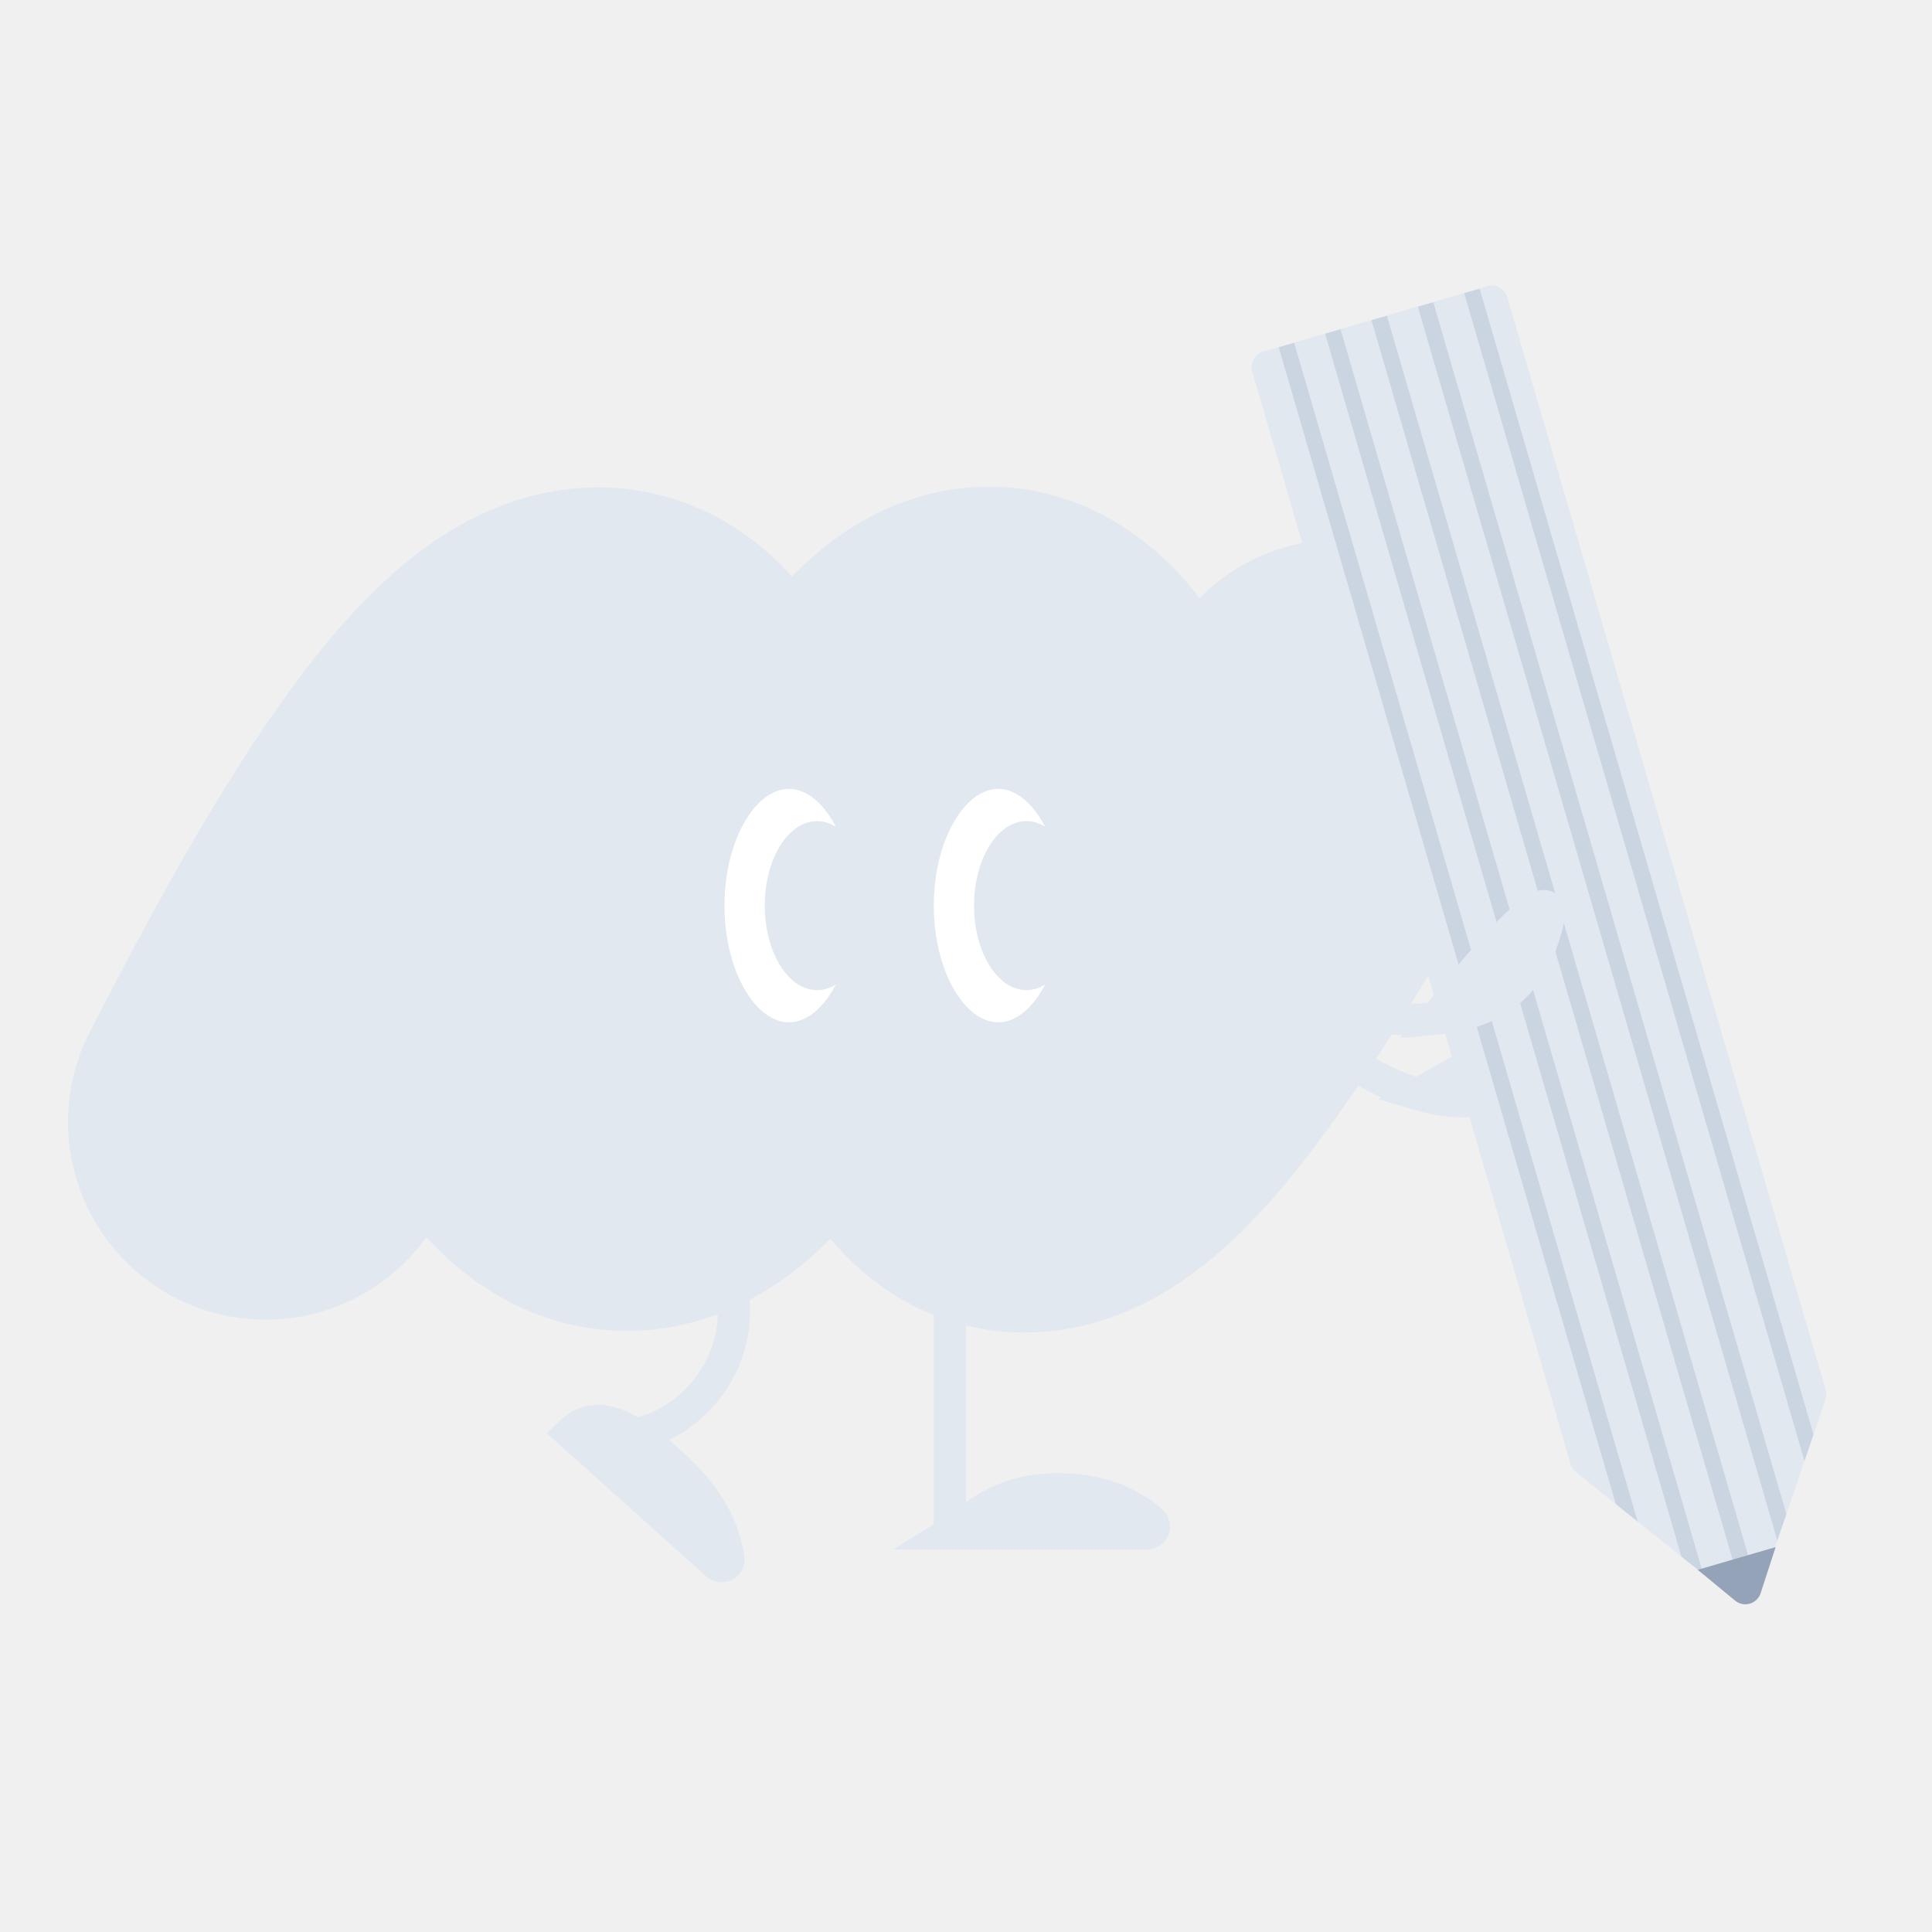
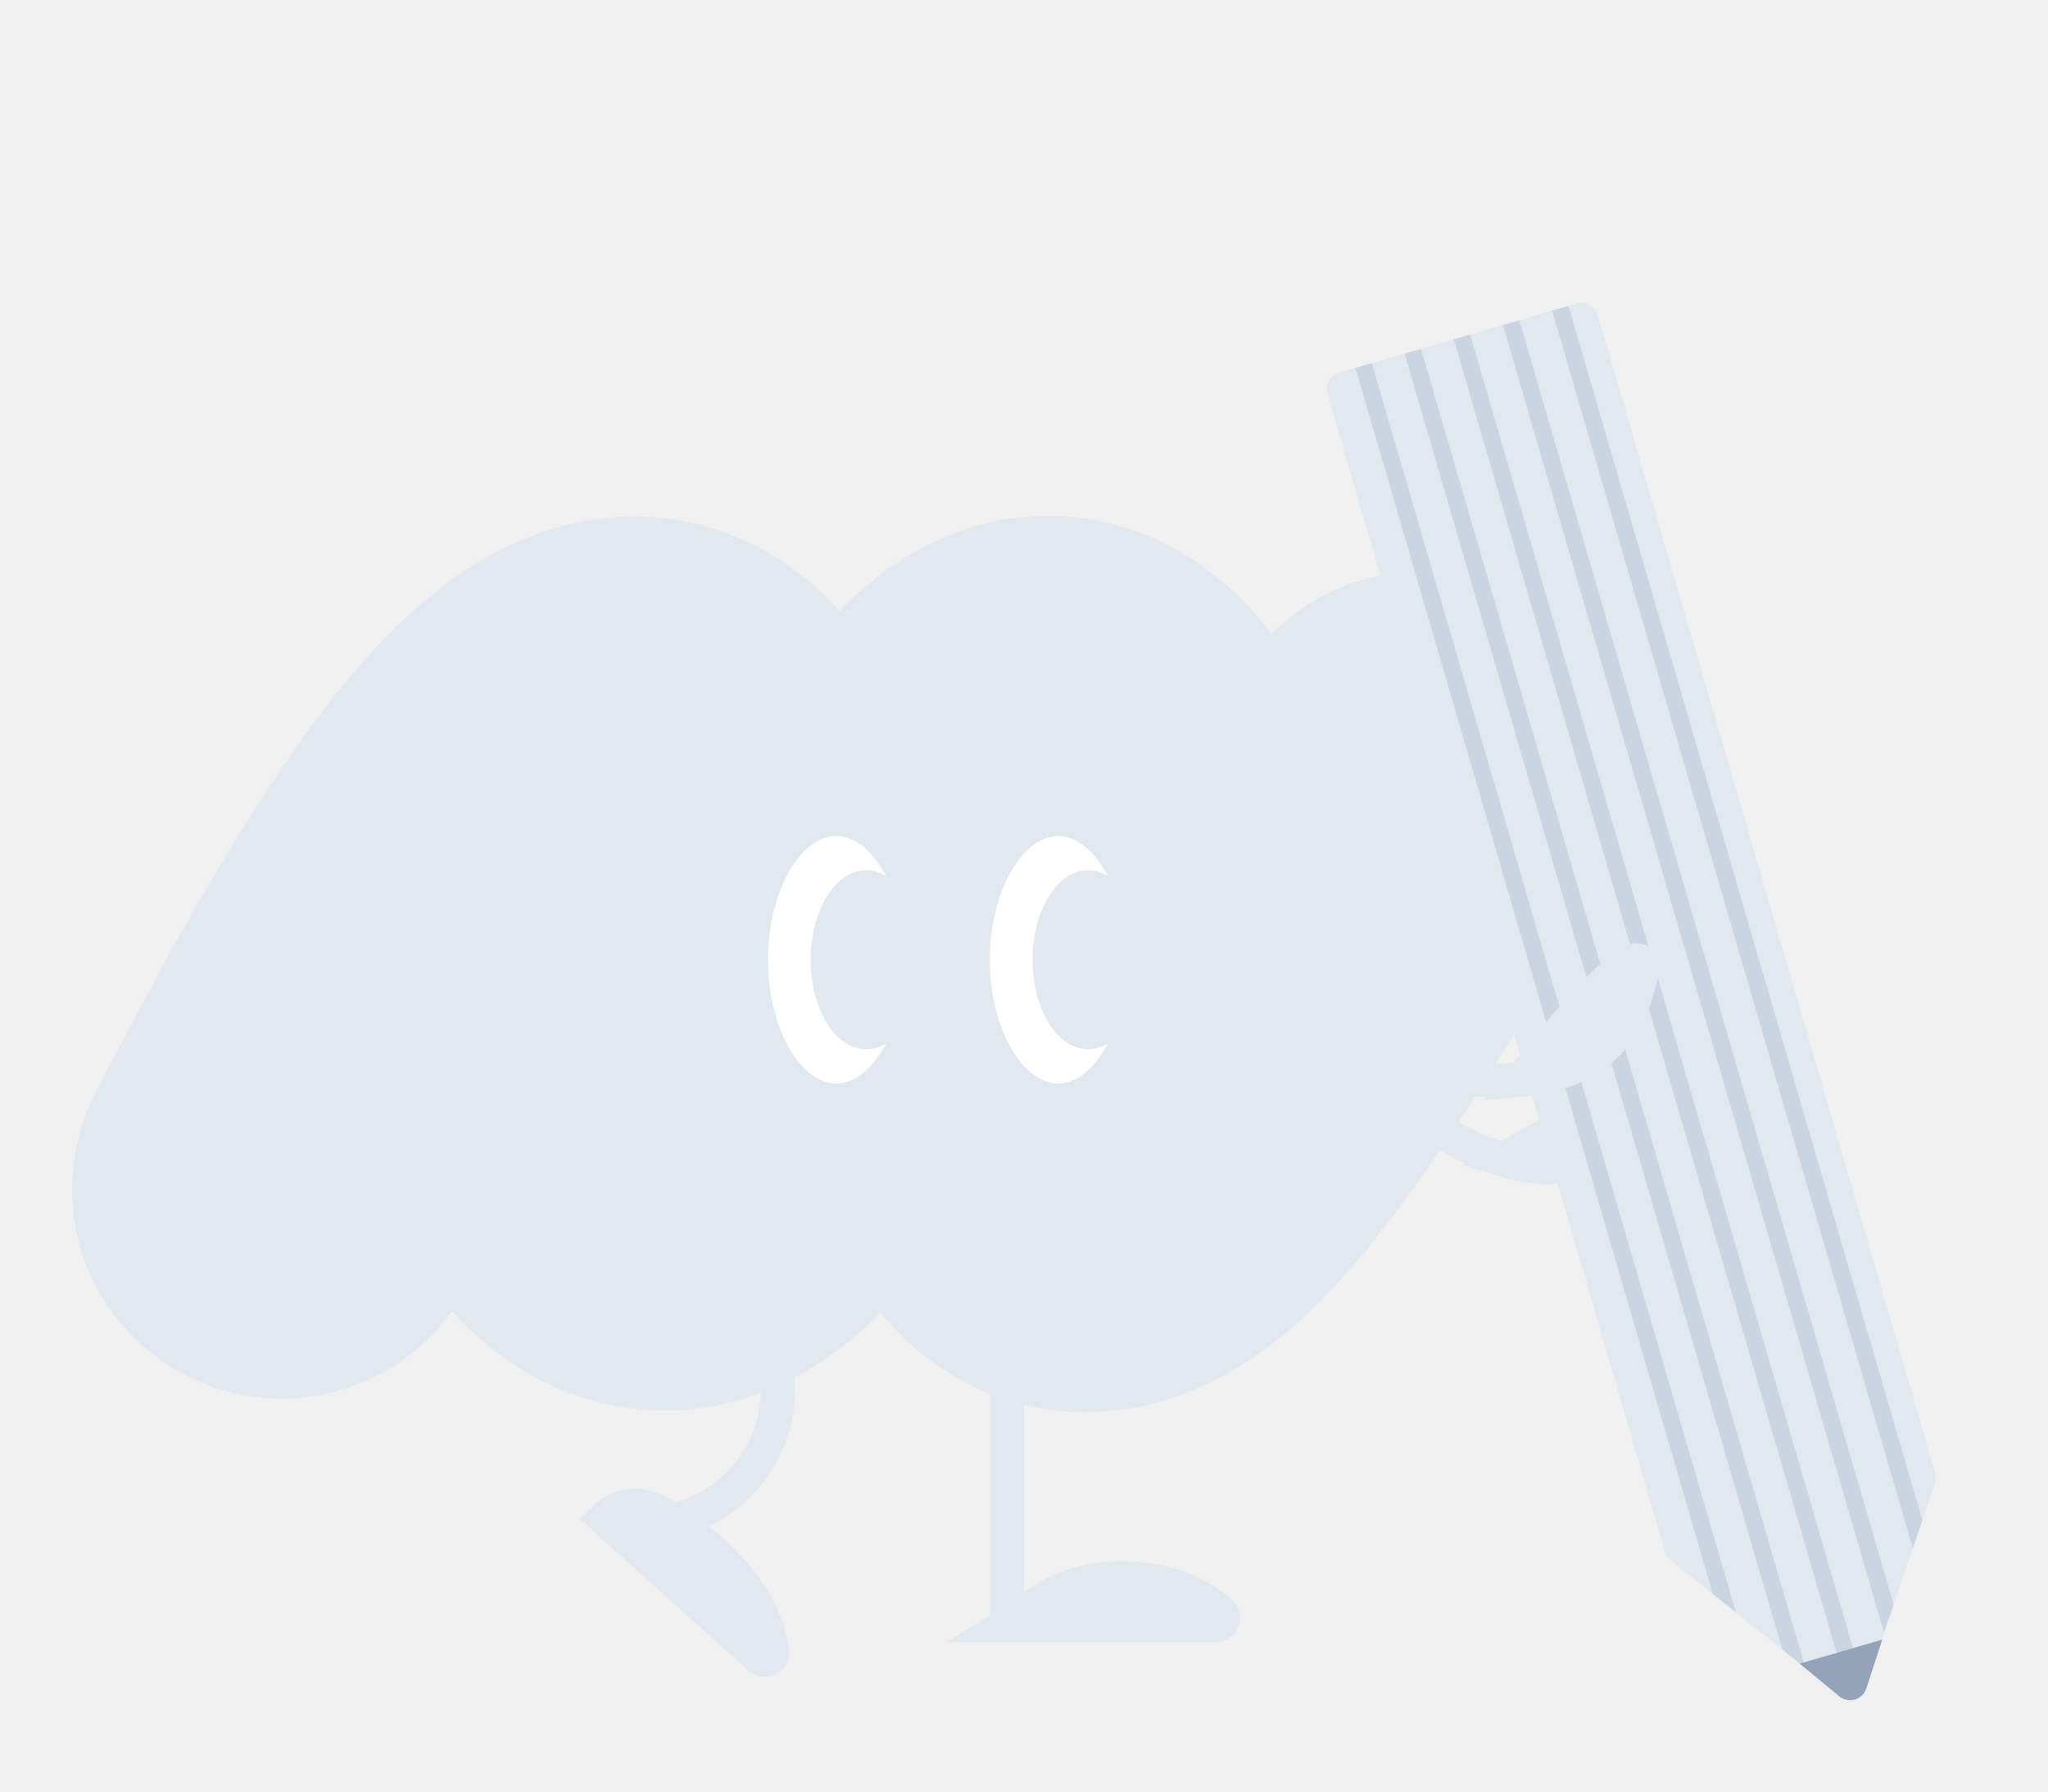
- <svg xmlns="http://www.w3.org/2000/svg" width="240" height="240" viewBox="0 0 240 240" fill="none">
+ <svg xmlns="http://www.w3.org/2000/svg" width="240" height="210" viewBox="0 0 240 210" fill="none">
  <path d="M70.87 177.993C72.98 175.968 75.492 175.998 78.938 178.217C80.588 179.28 82.452 180.844 84.588 182.924C88.746 186.974 90.113 190.912 90.478 193.601C90.591 194.437 89.64 194.857 89.012 194.294L70.87 177.993Z" fill="#E2E8F0" />
  <path d="M89.918 156.793V156.793C94.776 168.347 84.807 180.656 72.496 178.304L70.87 177.993M70.87 177.993C73.99 174.999 77.99 176.499 84.588 182.924C88.746 186.974 90.113 190.912 90.478 193.601C90.591 194.437 89.64 194.857 89.012 194.294L70.87 177.993Z" stroke="#E2E8F0" stroke-width="4" />
  <path d="M131.5 184.999C123.9 184.999 121 188.665 118 190.499H142.39C143.233 190.499 143.669 189.542 143.038 188.982C140.974 187.151 137.323 184.999 131.5 184.999Z" fill="#E2E8F0" />
  <path d="M118 161.999V190.499M118 190.499C121 188.665 123.9 184.999 131.5 184.999C137.323 184.999 140.974 187.151 143.038 188.982C143.669 189.542 143.233 190.499 142.39 190.499H118Z" stroke="#E2E8F0" stroke-width="4" />
  <path d="M33 139.391C45.029 116.033 65.364 78.202 77.966 86.166C93.718 96.122 55.053 126.755 73.67 139.391C92.286 152.027 109.471 74.679 126.369 86.166C143.267 97.654 110.044 127.904 123.218 139.391C133.758 148.581 151.859 116.31 166.466 91.549" stroke="#E2E8F0" stroke-width="49.091" stroke-linecap="round" />
  <path d="M107 112.499C107 116.903 105.916 120.842 104.216 123.647C102.505 126.471 100.277 127.999 98 127.999C95.723 127.999 93.495 126.471 91.784 123.647C90.084 120.842 89 116.903 89 112.499C89 108.094 90.084 104.155 91.784 101.35C93.495 98.526 95.723 96.999 98 96.999C100.277 96.999 102.505 98.526 104.216 101.35C105.916 104.155 107 108.094 107 112.499Z" fill="white" stroke="#E2E8F0" stroke-width="2" />
  <path d="M107 112.499C107 115.242 106.31 117.679 105.246 119.397C104.173 121.13 102.821 121.999 101.5 121.999C100.179 121.999 98.827 121.13 97.754 119.397C96.691 117.679 96 115.242 96 112.499C96 109.755 96.691 107.318 97.754 105.6C98.827 103.867 100.179 102.999 101.5 102.999C102.821 102.999 104.173 103.867 105.246 105.6C106.31 107.318 107 109.755 107 112.499Z" fill="#E2E8F0" stroke="#E2E8F0" stroke-width="2" />
  <path d="M133 112.499C133 116.903 131.916 120.842 130.216 123.647C128.505 126.471 126.277 127.999 124 127.999C121.723 127.999 119.495 126.471 117.784 123.647C116.084 120.842 115 116.903 115 112.499C115 108.094 116.084 104.155 117.784 101.35C119.495 98.526 121.723 96.999 124 96.999C126.277 96.999 128.505 98.526 130.216 101.35C131.916 104.155 133 108.094 133 112.499Z" fill="white" stroke="#E2E8F0" stroke-width="2" />
  <path d="M133 112.499C133 115.242 132.31 117.679 131.246 119.397C130.173 121.13 128.821 121.999 127.5 121.999C126.179 121.999 124.827 121.13 123.754 119.397C122.69 117.679 122 115.242 122 112.499C122 109.755 122.69 107.318 123.754 105.6C124.827 103.867 126.179 102.999 127.5 102.999C128.821 102.999 130.173 103.867 131.246 105.6C132.31 107.318 133 109.755 133 112.499Z" fill="#E2E8F0" stroke="#E2E8F0" stroke-width="2" />
  <path d="M176.17 135.939C181.511 137.526 187.135 137.204 191.481 132.46C200.476 122.642 185.021 130.689 176.17 135.939Z" fill="#E2E8F0" />
  <path d="M161.916 127.374C165.072 130.363 170.459 134.243 176.17 135.939M176.17 135.939C181.511 137.526 187.135 137.204 191.481 132.46C200.476 122.642 185.021 130.689 176.17 135.939Z" stroke="#E2E8F0" stroke-width="4" />
  <g clip-path="url(#clip0_95_759)">
    <path d="M155.559 46.152C155.25 45.091 155.86 43.981 156.92 43.672L184.762 35.559C185.823 35.251 186.933 35.86 187.242 36.92L226.789 172.644C226.904 173.039 226.894 173.46 226.761 173.849L218.617 197.732C218.17 199.044 216.556 199.514 215.475 198.648L195.776 182.877C195.455 182.62 195.221 182.27 195.106 181.876L155.559 46.152Z" fill="#E2E8F0" />
    <g clip-path="url(#clip1_95_759)">
      <mask id="mask0_95_759" style="mask-type:alpha" maskUnits="userSpaceOnUse" x="155" y="35" width="72" height="165">
        <path d="M155.559 46.152C155.25 45.091 155.86 43.981 156.92 43.672L184.762 35.559C185.823 35.251 186.933 35.86 187.242 36.92L226.789 172.644C226.904 173.039 226.894 173.46 226.761 173.849L218.617 197.732C218.17 199.044 216.556 199.514 215.475 198.648L195.776 182.877C195.455 182.62 195.221 182.27 195.106 181.876L155.559 46.152Z" fill="#D9D9D9" />
      </mask>
      <g mask="url(#mask0_95_759)">
        <path fill-rule="evenodd" clip-rule="evenodd" d="M205.557 203.445L157.721 39.272L159.641 38.713L207.477 202.886L205.557 203.445Z" fill="#CBD5E1" />
        <path fill-rule="evenodd" clip-rule="evenodd" d="M211.318 201.767L163.482 37.594L165.402 37.034L213.238 201.207L211.318 201.767Z" fill="#CBD5E1" />
        <path fill-rule="evenodd" clip-rule="evenodd" d="M217.078 200.088L169.242 35.915L171.162 35.356L218.998 199.529L217.078 200.088Z" fill="#CBD5E1" />
        <path fill-rule="evenodd" clip-rule="evenodd" d="M222.839 198.41L175.003 34.237L176.923 33.678L224.759 197.85L222.839 198.41Z" fill="#CBD5E1" />
        <path fill-rule="evenodd" clip-rule="evenodd" d="M228.599 196.731L180.763 32.559L182.683 31.999L230.519 196.172L228.599 196.731Z" fill="#CBD5E1" />
      </g>
    </g>
  </g>
  <mask id="mask1_95_759" style="mask-type:alpha" maskUnits="userSpaceOnUse" x="156" y="35" width="71" height="165">
    <path d="M156.146 46.285C155.837 45.224 156.446 44.114 157.507 43.805L184.389 35.972C185.449 35.663 186.559 36.273 186.868 37.333L226.42 173.072C226.532 173.458 226.526 173.868 226.401 174.25L218.713 197.908C218.277 199.249 216.627 199.73 215.538 198.833L196.345 183.008C196.035 182.752 195.809 182.409 195.697 182.024L156.146 46.285Z" fill="#94A3B8" />
  </mask>
  <g mask="url(#mask1_95_759)">
    <rect x="206.938" y="196.16" width="19.394" height="11" transform="rotate(-16.2448 206.938 196.16)" fill="#94A3B8" />
  </g>
  <path d="M178.333 126.557C183.882 126.058 188.989 123.68 191.275 117.666C196.006 105.22 184.618 118.407 178.333 126.557Z" fill="#E2E8F0" />
  <path d="M161.923 123.864C165.96 125.476 172.399 127.091 178.333 126.557M178.333 126.557C183.882 126.058 188.989 123.68 191.275 117.666C196.006 105.22 184.618 118.407 178.333 126.557Z" stroke="#E2E8F0" stroke-width="4" />
  <defs>
    <clipPath id="clip0_95_759">
      <rect width="33" height="167.5" fill="white" transform="translate(155 44.2316) rotate(-16.2448)" />
    </clipPath>
    <clipPath id="clip1_95_759">
      <rect width="33" height="167.5" fill="white" transform="translate(155 44.2316) rotate(-16.2448)" />
    </clipPath>
  </defs>
</svg>
